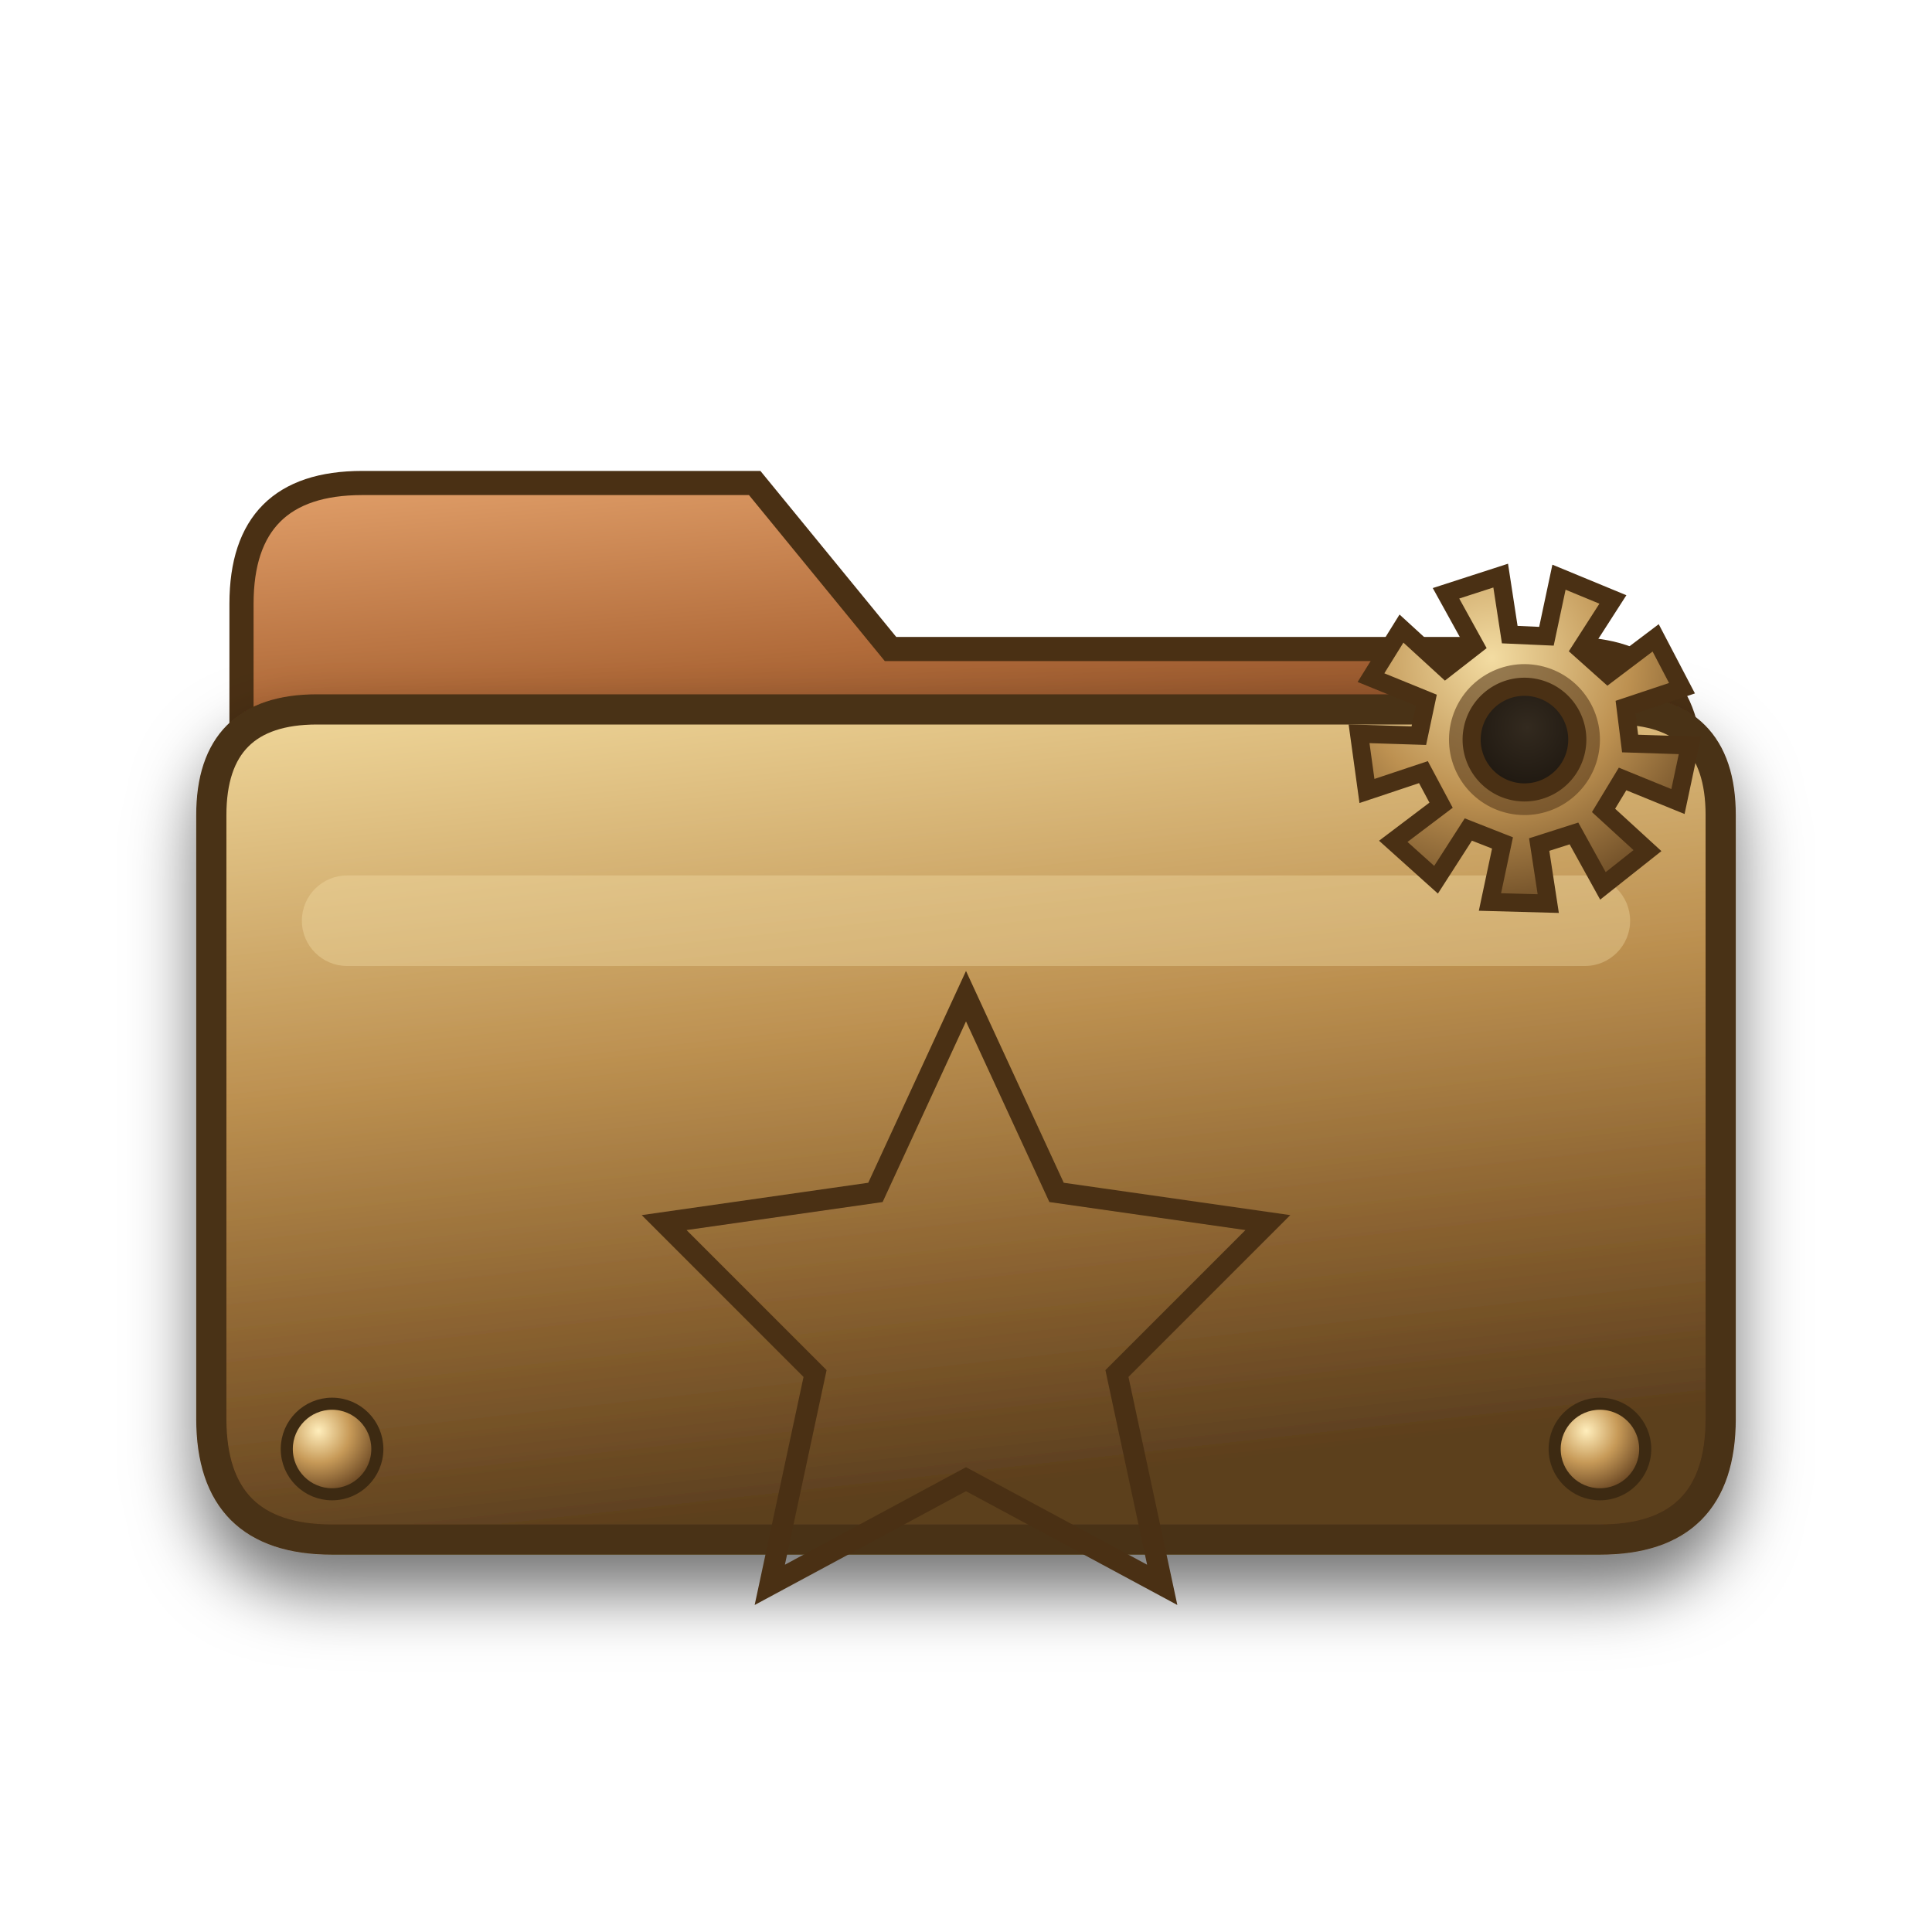
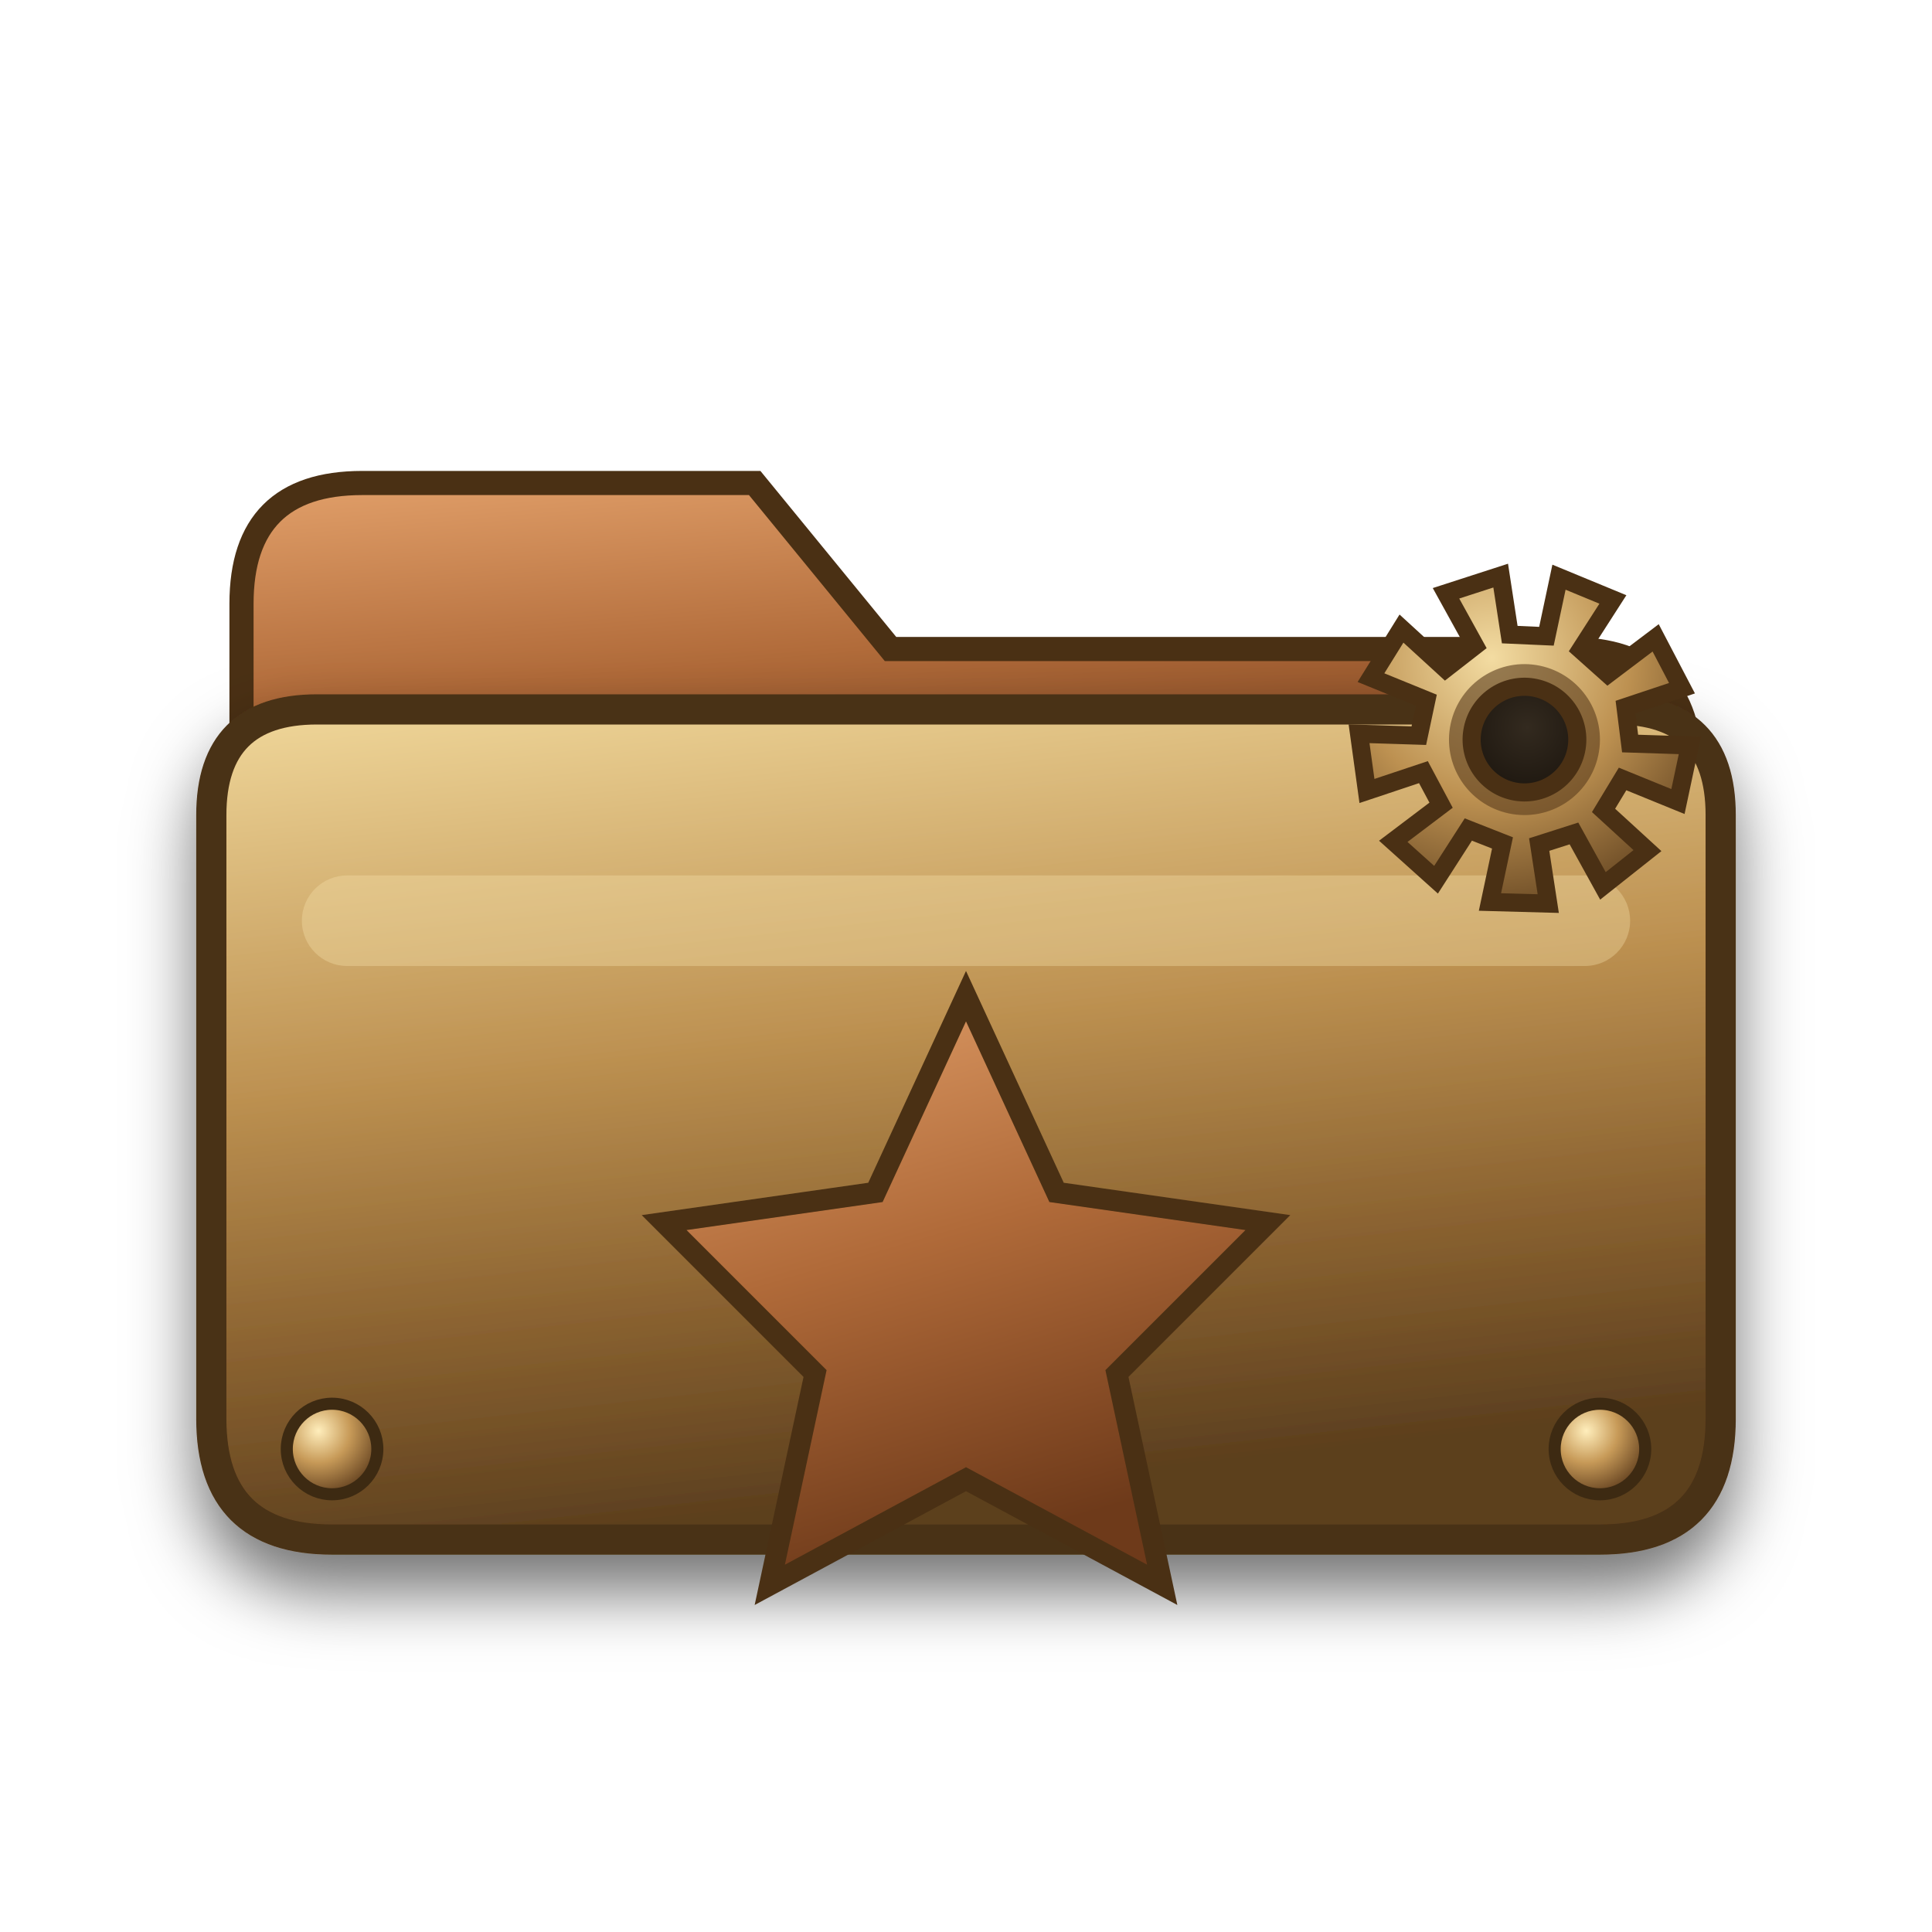
<svg xmlns="http://www.w3.org/2000/svg" viewBox="0 0 128 128">
  <defs>
    <linearGradient id="folder_favorites_brass" x1="0" y1="0" x2="0.2" y2="1">
      <stop offset="0" stop-color="#f0d79a" />
      <stop offset="0.45" stop-color="#bd9151" />
      <stop offset="0.75" stop-color="#8a6230" />
      <stop offset="1" stop-color="#5c3f1e" />
    </linearGradient>
    <radialGradient id="folder_favorites_brassR" cx="0.35" cy="0.28" r="0.85">
      <stop offset="0" stop-color="#f3dca2" />
      <stop offset="0.5" stop-color="#bd9151" />
      <stop offset="1" stop-color="#5a3c1c" />
    </radialGradient>
    <linearGradient id="folder_favorites_copper" x1="0" y1="0" x2="0.3" y2="1">
      <stop offset="0" stop-color="#e2a06a" />
      <stop offset="0.5" stop-color="#b06a39" />
      <stop offset="1" stop-color="#6e3a1a" />
    </linearGradient>
    <radialGradient id="folder_favorites_recess" cx="0.5" cy="0.38" r="0.75">
      <stop offset="0" stop-color="#332a1f" />
      <stop offset="0.7" stop-color="#211a12" />
      <stop offset="1" stop-color="#100b07" />
    </radialGradient>
    <radialGradient id="folder_favorites_rivet" cx="0.35" cy="0.3" r="0.7">
      <stop offset="0" stop-color="#ffeebc" />
      <stop offset="0.5" stop-color="#c79a58" />
      <stop offset="1" stop-color="#6b4824" />
    </radialGradient>
    <radialGradient id="folder_favorites_glow" cx="0.5" cy="0.5" r="0.5">
      <stop offset="0" stop-color="#ffb15a" />
      <stop offset="0.5" stop-color="#d97a2a" />
      <stop offset="1" stop-color="#d97a2a" stop-opacity="0" />
    </radialGradient>
    <filter id="folder_favorites_sh" x="-30%" y="-30%" width="160%" height="160%">
      <feDropShadow dx="0" dy="2.5" stdDeviation="2.2" flood-color="#000" flood-opacity="0.55" />
    </filter>
  </defs>
  <path d="M16 40 q0-8 8-8 h26 l9 11 h45 q8 0 8 8 v8 h-96 z" fill="url(#folder_favorites_copper)" stroke="#4a3014" stroke-width="1.6" />
  <path d="M14 54 q0-7 7-7 h86 q7 0 7 7 v40 q0 8-8 8 h-84 q-8 0-8-8 z" fill="url(#folder_favorites_brass)" stroke="#4a3014" stroke-width="2" filter="url(#folder_favorites_sh)" />
  <rect x="20" y="58" width="88" height="6" rx="3" fill="#f6e2ac" opacity="0.35" />
  <g transform="rotate(12 101 49)">
    <path d="M111.8 47.1 L111.8 50.9 L107.9 50.2 L107.1 52.5 L110.5 54.5 L108.1 57.4 L105.5 54.4 L103.4 55.6 L104.8 59.3 L101.0 60.0 L101.0 56.0 L98.6 55.6 L97.2 59.3 L93.9 57.4 L96.5 54.4 L94.9 52.5 L91.5 54.5 L90.2 50.9 L94.1 50.2 L94.1 47.8 L90.2 47.1 L91.5 43.5 L94.9 45.5 L96.5 43.6 L93.9 40.6 L97.2 38.7 L98.6 42.4 L101.0 42.0 L101.0 38.0 L104.8 38.7 L103.4 42.4 L105.5 43.6 L108.1 40.6 L110.5 43.5 L107.1 45.5 L107.9 47.8 Z" fill="url(#folder_favorites_brassR)" stroke="#4a3014" stroke-width="1.2" />
    <circle cx="101" cy="49" r="4.3" fill="none" stroke="#5a3c1c" stroke-width="1.4" opacity="0.6" />
    <circle cx="101" cy="49" r="3.5" fill="url(#folder_favorites_recess)" stroke="#4a3014" stroke-width="1.2" />
  </g>
  <circle cx="22.0" cy="96.0" r="3" fill="url(#folder_favorites_rivet)" stroke="#3d2a12" stroke-width="0.8" />
  <circle cx="106.0" cy="96.0" r="3" fill="url(#folder_favorites_rivet)" stroke="#3d2a12" stroke-width="0.8" />
-   <path d="M64 66 l6 13 14 2 -10 10 3 14 -13 -7 -13 7 3 -14 -10 -10 14 -2 z" fill="url(#folder_templates_copper)" stroke="#4a3014" stroke-width="1.4" />
+   <path d="M64 66 l6 13 14 2 -10 10 3 14 -13 -7 -13 7 3 -14 -10 -10 14 -2 z" fill="url(#folder_favorites_copper)" stroke="#4a3014" stroke-width="1.4" />
</svg>
